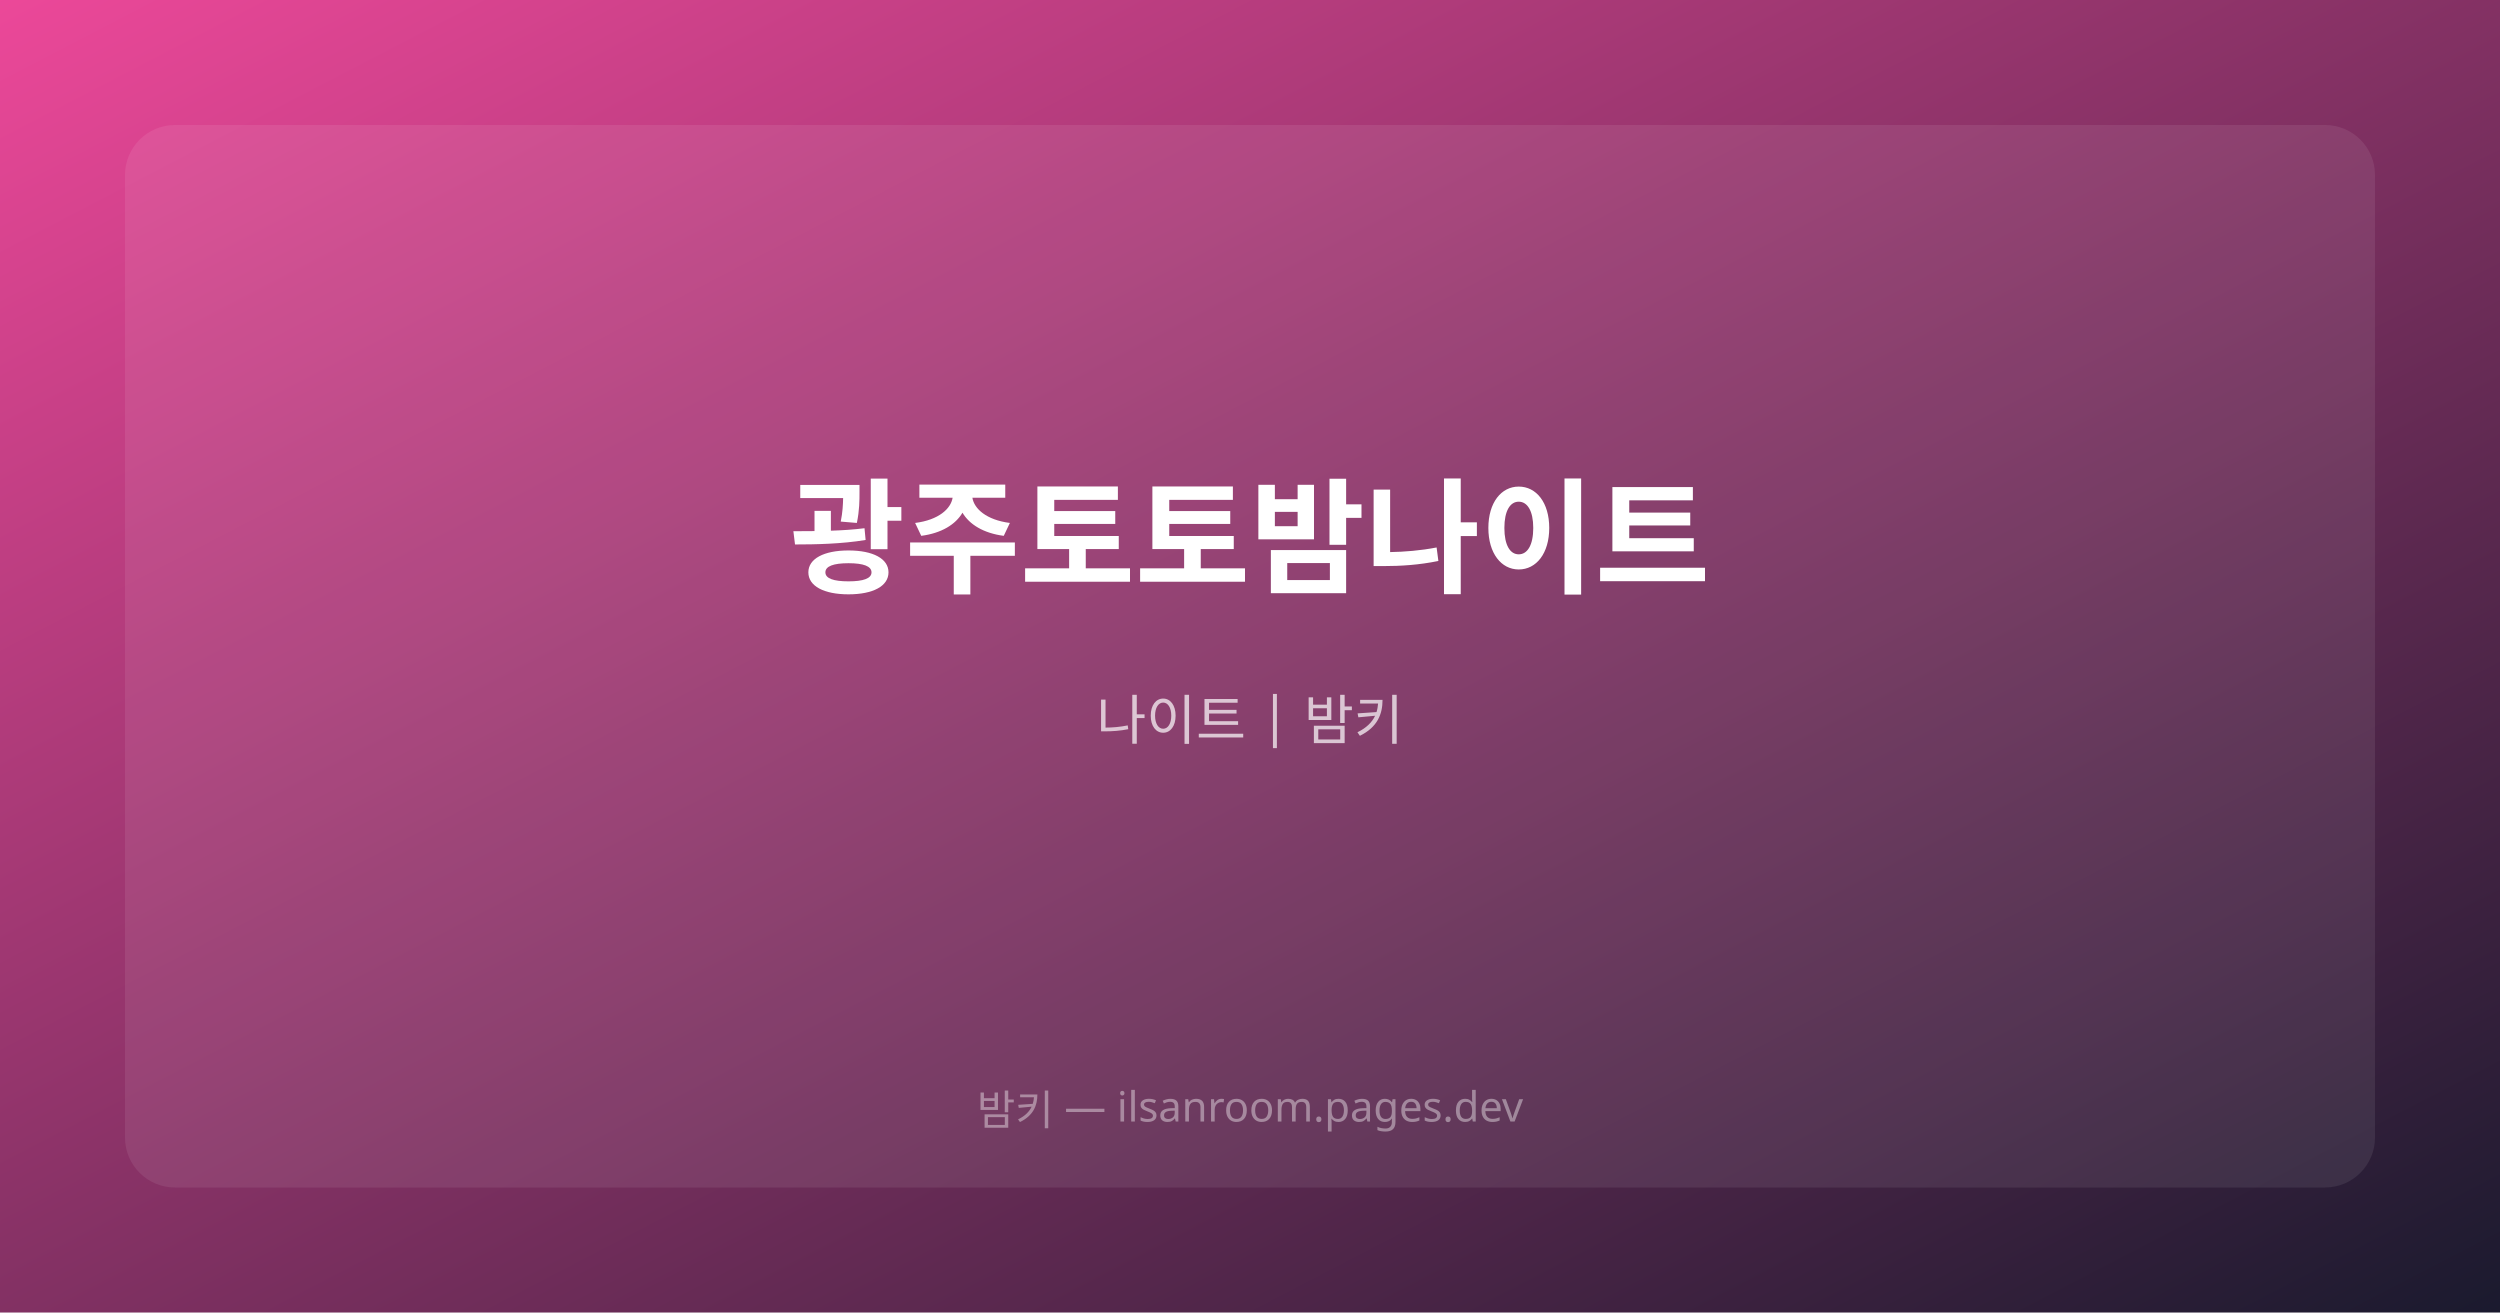
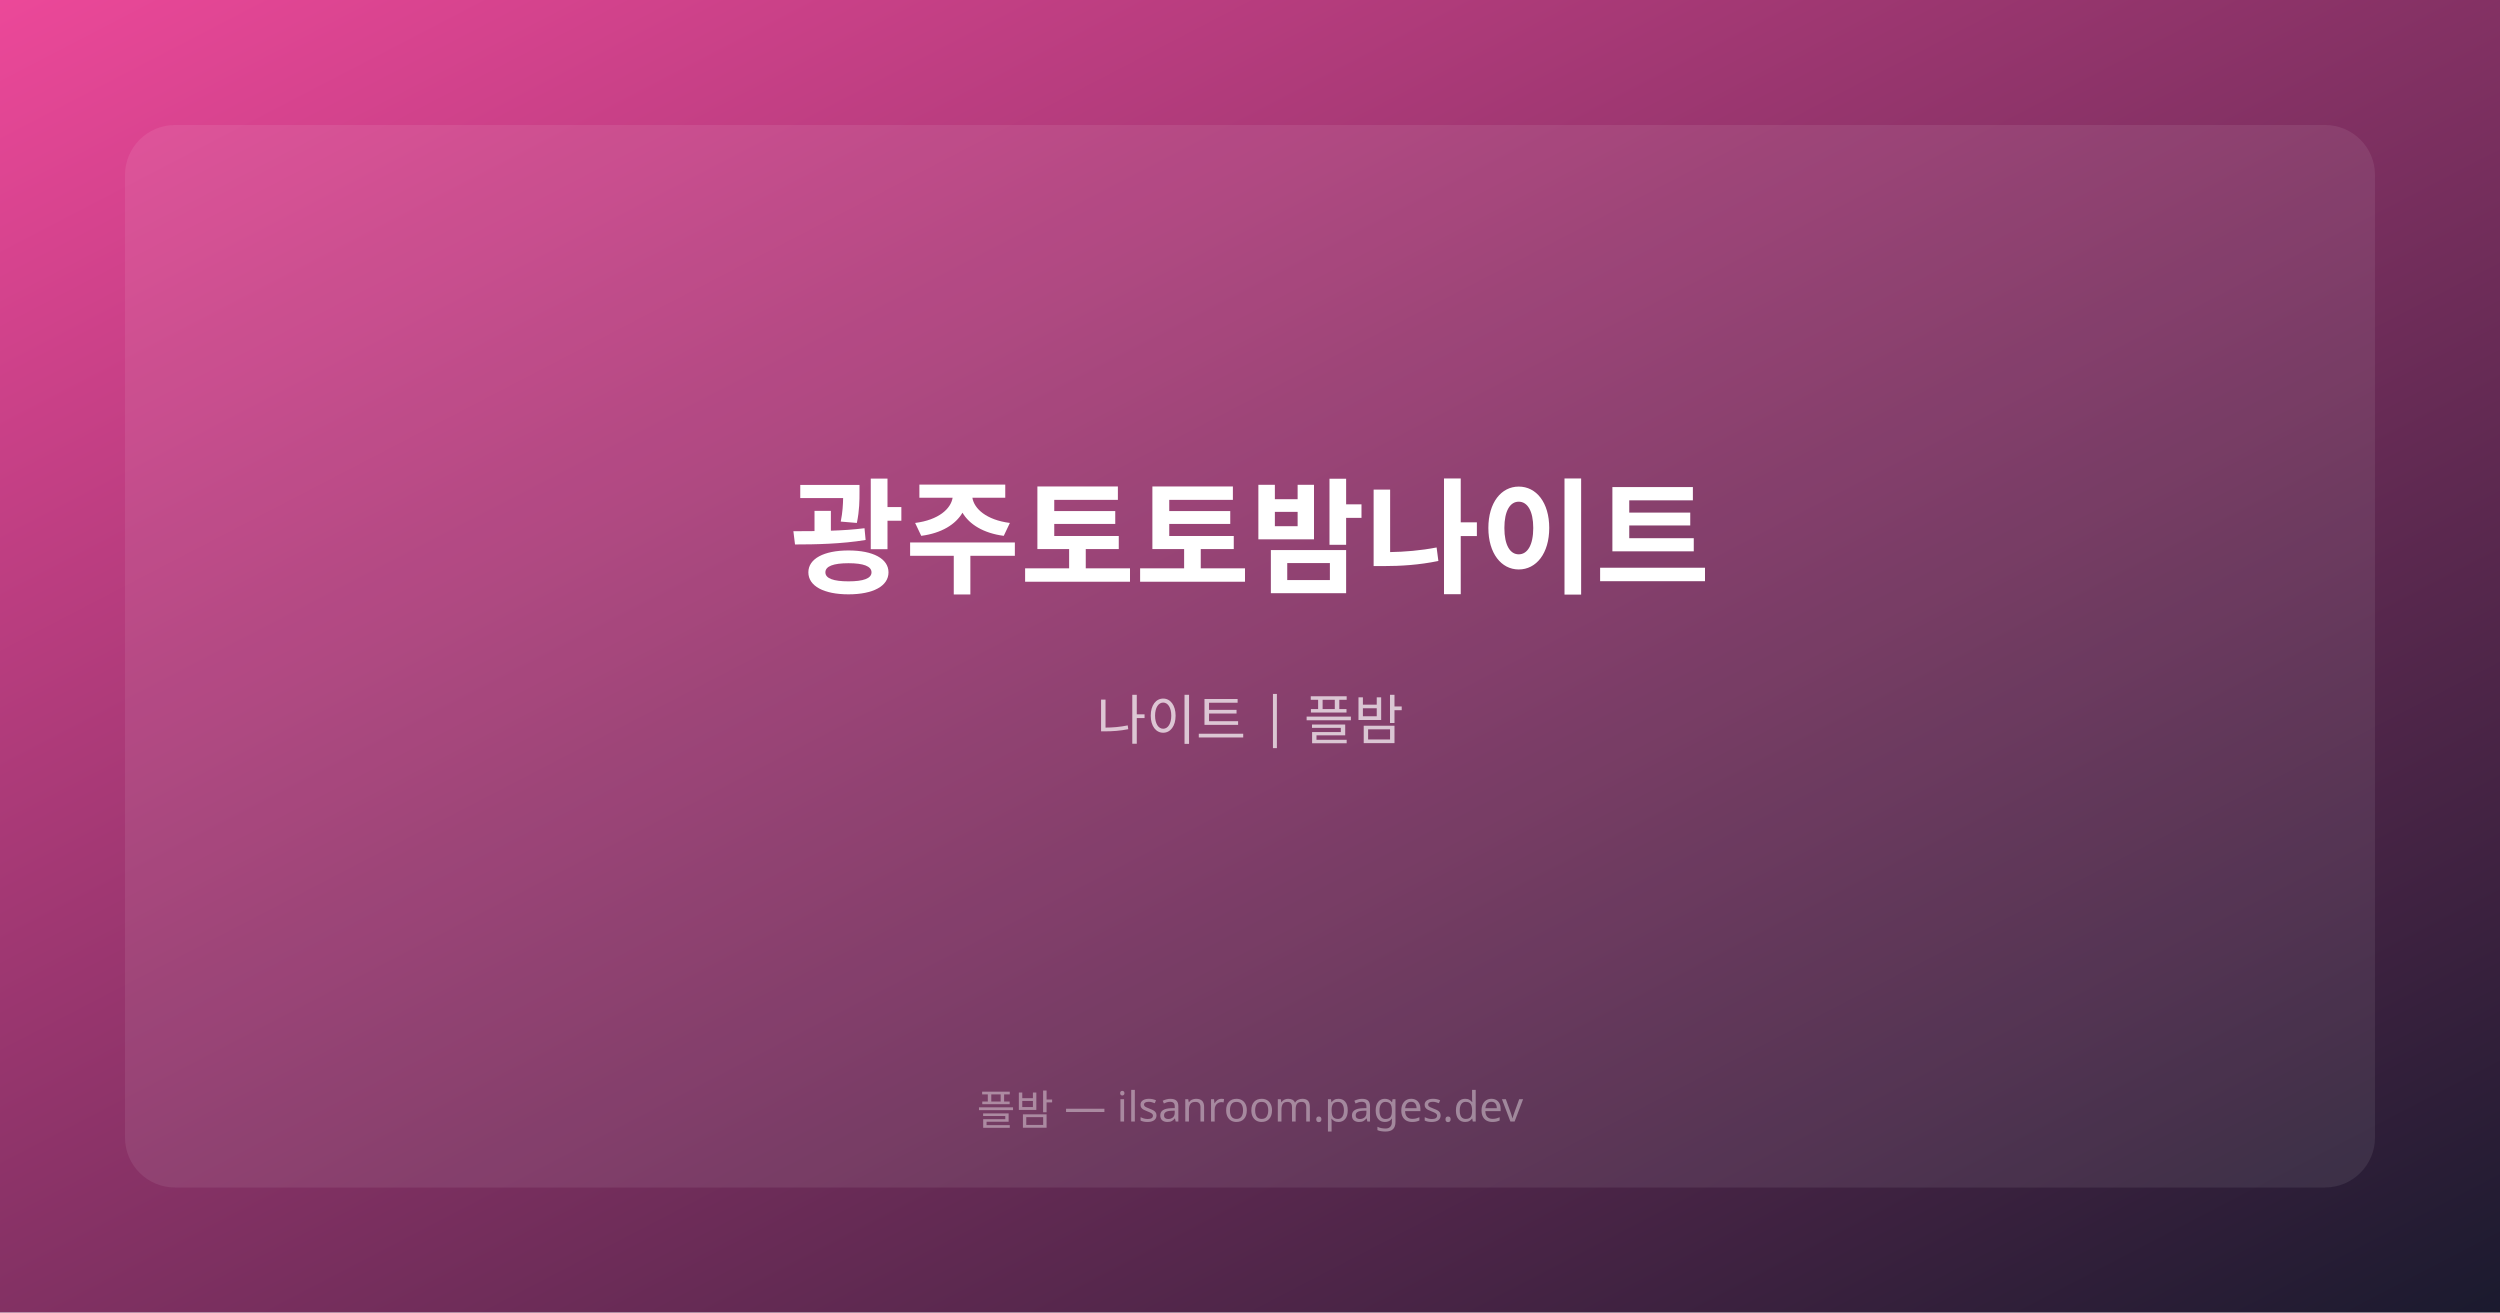
<svg xmlns="http://www.w3.org/2000/svg" width="1200" height="630" viewBox="0 0 1200 630">
  <defs>
    <linearGradient id="bg" x1="0%" y1="0%" x2="100%" y2="100%">
      <stop offset="0%" style="stop-color:#EC4899;stop-opacity:1" />
      <stop offset="100%" style="stop-color:#1a1a2e;stop-opacity:1" />
    </linearGradient>
  </defs>
  <rect width="1200" height="630" fill="url(#bg)" />
  <rect x="60" y="60" width="1080" height="510" rx="24" fill="rgba(255,255,255,0.08)" />
  <text x="600" y="280" text-anchor="middle" font-family="sans-serif" font-size="60" font-weight="bold" fill="white">광주토토밤나이트</text>
-   <text x="600" y="355" text-anchor="middle" font-family="sans-serif" font-size="26" fill="rgba(255,255,255,0.7)">나이트 | 밤키</text>
-   <text x="600" y="540" text-anchor="middle" font-family="sans-serif" font-size="20" fill="rgba(255,255,255,0.4)">밤키 — ilsanroom.pages.dev</text>
+   <text x="600" y="355" text-anchor="middle" font-family="sans-serif" font-size="26" fill="rgba(255,255,255,0.7)">나이트 | 플밤</text>
+   <text x="600" y="540" text-anchor="middle" font-family="sans-serif" font-size="20" fill="rgba(255,255,255,0.4)">플밤 — ilsanroom.pages.dev</text>
</svg>
